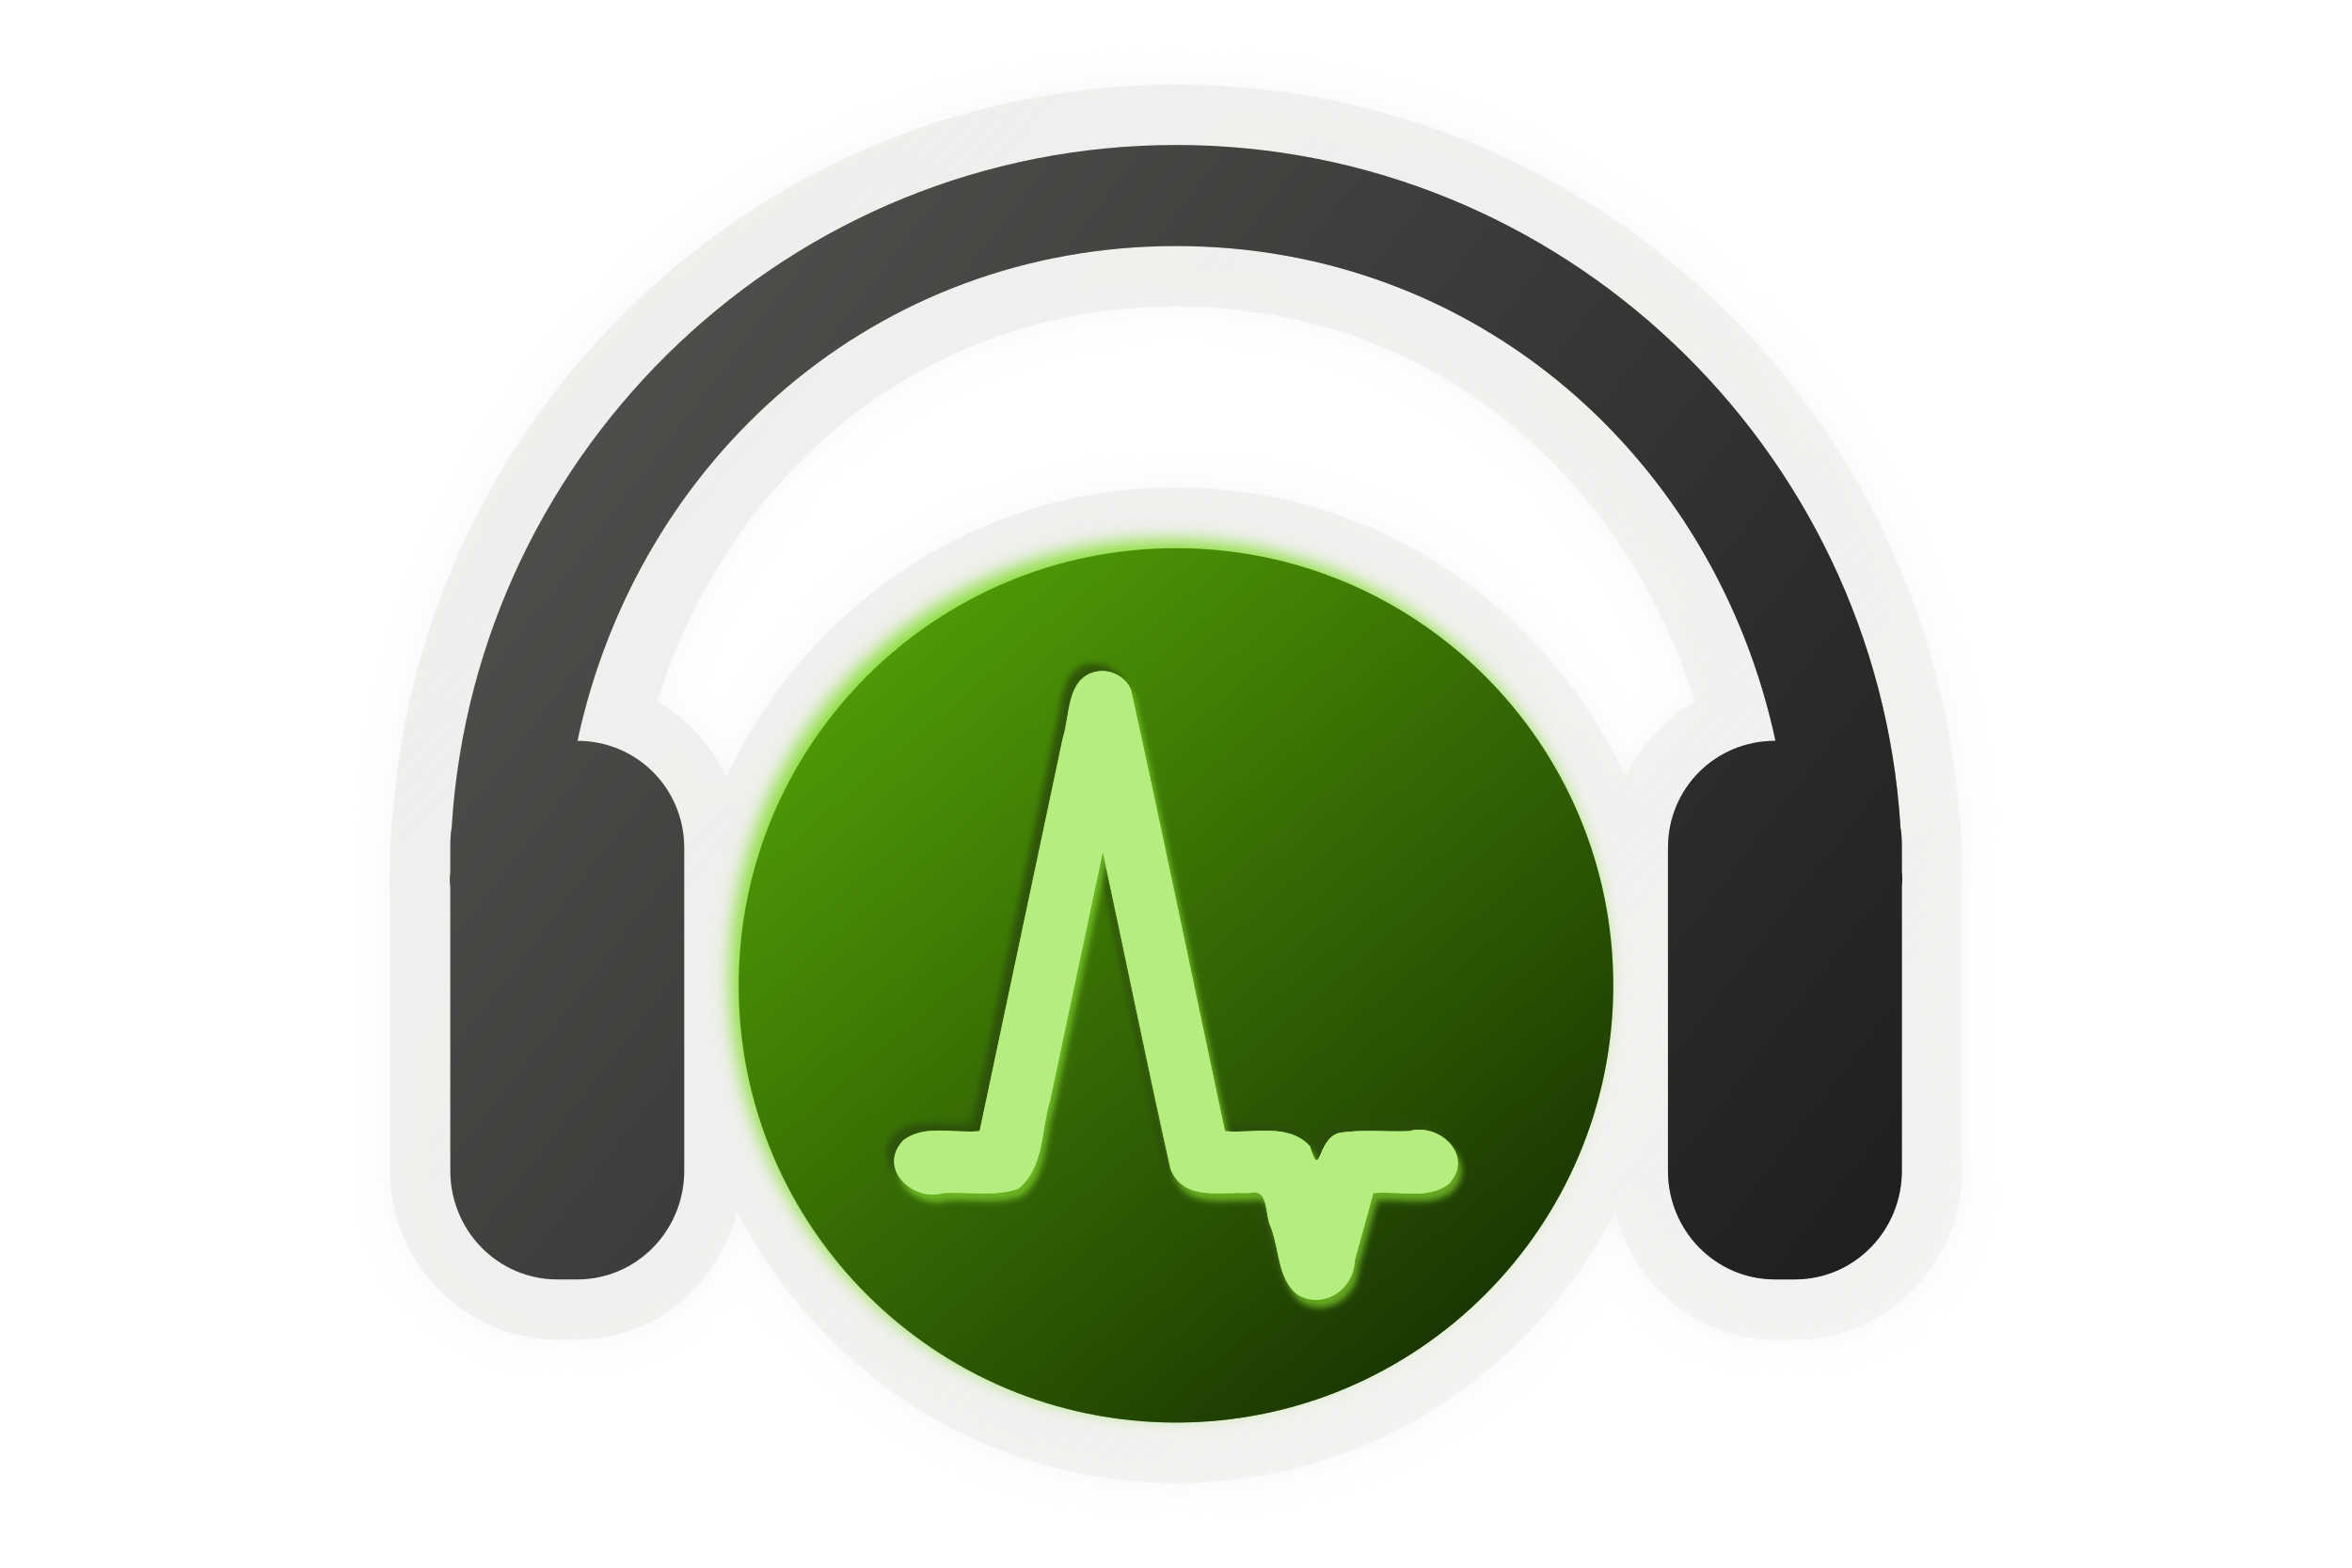
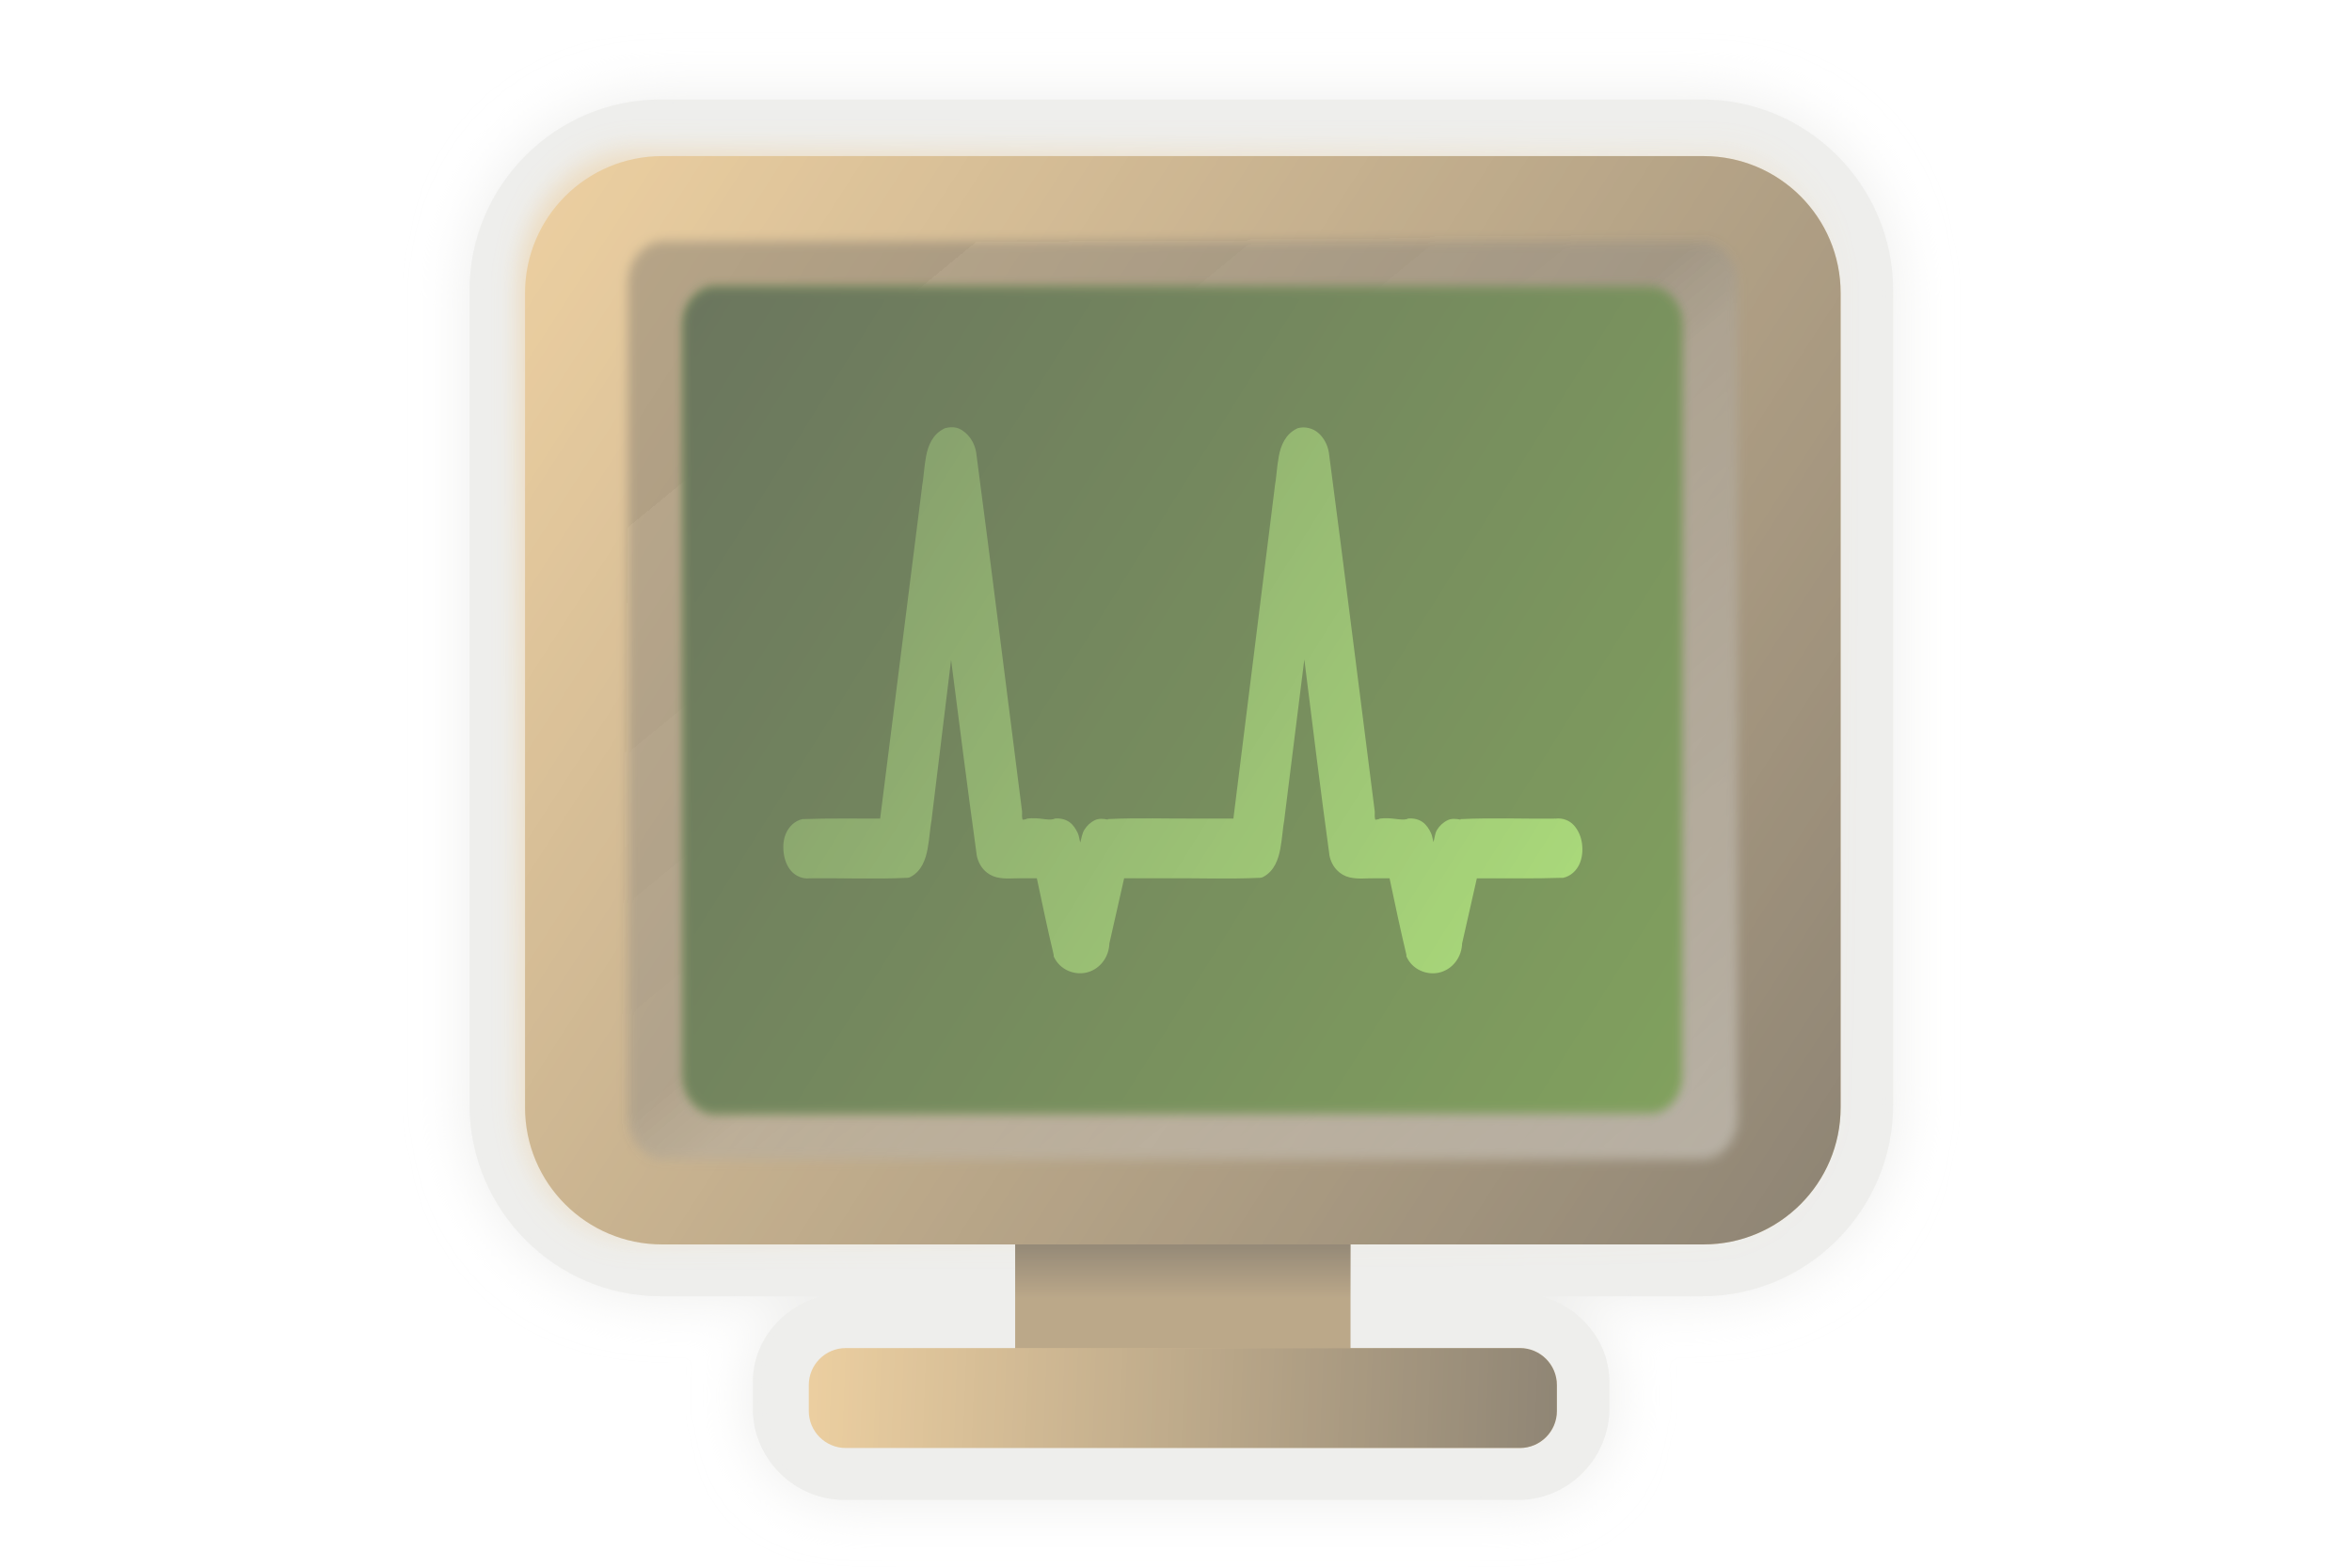
- <svg xmlns="http://www.w3.org/2000/svg" xmlns:xlink="http://www.w3.org/1999/xlink" width="144" height="96" id="svg3482" version="1.1">
-   <defs id="defs3484">
-     <filter color-interpolation-filters="sRGB" id="filter4345">
-       <feGaussianBlur stdDeviation="0.308" id="feGaussianBlur4347" />
+ <svg xmlns="http://www.w3.org/2000/svg" xmlns:xlink="http://www.w3.org/1999/xlink" width="144" height="96" id="svg5213" version="1.1">
+   <defs id="defs5215">
+     <linearGradient id="linearGradient5895">
+       <stop id="stop5897" offset="0" style="stop-color:#000000;stop-opacity:0.353;" />
+       <stop style="stop-color:#3f3f3f;stop-opacity:0.353;" offset="0.462" id="stop5903" />
+       <stop style="stop-color:#7f7f7f;stop-opacity:0.353;" offset="0.518" id="stop5901" />
+       <stop id="stop5899" offset="1" style="stop-color:#ffffff;stop-opacity:0.353;" />
+     </linearGradient>
+     <linearGradient id="linearGradient5869">
+       <stop style="stop-color:#e9b96e;stop-opacity:1;" offset="0" id="stop5871" />
+       <stop style="stop-color:#e9b96e;stop-opacity:0;" offset="1" id="stop5873" />
+     </linearGradient>
+     <linearGradient id="linearGradient5807">
+       <stop style="stop-color:#000000;stop-opacity:0.647;" offset="0" id="stop5809" />
+       <stop style="stop-color:#000000;stop-opacity:0;" offset="1" id="stop5811" />
+     </linearGradient>
+     <filter id="filter5865">
+       <feGaussianBlur stdDeviation="0.796" id="feGaussianBlur5867" />
    </filter>
-     <linearGradient xlink:href="#linearGradient4349" id="linearGradient4371" x1="4.942" y1="37.41" x2="36.942" y2="65.41" gradientUnits="userSpaceOnUse" />
-     <linearGradient id="linearGradient4349">
-       <stop style="stop-color:#eeeeec;stop-opacity:1;" offset="0" id="stop4351" />
-       <stop style="stop-color:#eeeeec;stop-opacity:0.502;" offset="1" id="stop4353" />
+     <filter id="filter5907">
+       <feGaussianBlur stdDeviation="0.336" id="feGaussianBlur5909" />
+     </filter>
+     <filter id="filter5911">
+       <feGaussianBlur stdDeviation="0.317" id="feGaussianBlur5913" />
+     </filter>
+     <linearGradient xlink:href="#linearGradient5869" id="linearGradient6145" gradientUnits="userSpaceOnUse" x1="25.13" y1="8.426" x2="116.787" y2="75.106" />
+     <linearGradient xlink:href="#linearGradient5895" id="linearGradient6153" gradientUnits="userSpaceOnUse" gradientTransform="matrix(0.8435374,0,0,0.8435374,11.26531,6.534851)" x1="27.901" y1="9.998" x2="90.016" y2="97.015" />
+     <linearGradient xlink:href="#linearGradient5807" id="linearGradient6162" gradientUnits="userSpaceOnUse" x1="97.842" y1="86.309" x2="46.158" y2="84.043" gradientTransform="matrix(0.8709092,0,0,1,9.713323,1.115074)" />
+     <linearGradient xlink:href="#linearGradient5807" id="linearGradient6165" gradientUnits="userSpaceOnUse" x1="114.163" y1="73.955" x2="28.477" y2="10.484" gradientTransform="matrix(0.8709092,0,0,1,9.713323,1.115074)" />
+     <linearGradient xlink:href="#linearGradient5807" id="linearGradient6170" gradientUnits="userSpaceOnUse" x1="72.34" y1="75.202" x2="72.34" y2="78.376" gradientTransform="matrix(0.8709092,0,0,1,9.713323,1.115074)" />
+     <linearGradient xlink:href="#linearGradient5807-9" id="linearGradient6170-8" gradientUnits="userSpaceOnUse" x1="72.34" y1="75.202" x2="72.34" y2="78.376" gradientTransform="matrix(0.8709092,0,0,1,9.713323,1.115074)" />
+     <linearGradient id="linearGradient5807-9">
+       <stop style="stop-color:#000000;stop-opacity:0.647;" offset="0" id="stop5809-3" />
+       <stop style="stop-color:#000000;stop-opacity:0;" offset="1" id="stop5811-5" />
    </linearGradient>
-     <filter color-interpolation-filters="sRGB" id="filter4601">
-       <feGaussianBlur stdDeviation="0.175" id="feGaussianBlur4603" />
-     </filter>
-     <linearGradient xlink:href="#linearGradient4383" id="linearGradient4409" x1="39" y1="1018.362" x2="9" y2="995.362" gradientUnits="userSpaceOnUse" />
-     <linearGradient id="linearGradient4383">
-       <stop style="stop-color:#000000;stop-opacity:0.647;" offset="0" id="stop4385" />
-       <stop style="stop-color:#000000;stop-opacity:0;" offset="1" id="stop4387" />
+     <linearGradient id="linearGradient6189">
+       <stop style="stop-color:#000000;stop-opacity:0.647;" offset="0" id="stop6191" />
+       <stop style="stop-color:#000000;stop-opacity:0;" offset="1" id="stop6193" />
    </linearGradient>
-     <linearGradient xlink:href="#linearGradient4383" id="linearGradient4465" x1="25.769" y1="60.196" x2="14.194" y2="46.691" gradientUnits="userSpaceOnUse" />
-     <linearGradient id="linearGradient3616">
-       <stop style="stop-color:#000000;stop-opacity:0.647;" offset="0" id="stop3618" />
-       <stop style="stop-color:#000000;stop-opacity:0;" offset="1" id="stop3620" />
+     <linearGradient id="linearGradient6196">
+       <stop style="stop-color:#000000;stop-opacity:0.647;" offset="0" id="stop6198" />
+       <stop style="stop-color:#000000;stop-opacity:0;" offset="1" id="stop6200" />
    </linearGradient>
-     <filter color-interpolation-filters="sRGB" id="filter4736">
-       <feGaussianBlur stdDeviation="0.062" id="feGaussianBlur4738" />
-     </filter>
-     <filter color-interpolation-filters="sRGB" id="filter4772">
-       <feGaussianBlur stdDeviation="0.062" id="feGaussianBlur4774" />
+     <linearGradient id="linearGradient5807-2">
+       <stop style="stop-color:#000000;stop-opacity:0.647;" offset="0" id="stop5809-0" />
+       <stop style="stop-color:#000000;stop-opacity:0;" offset="1" id="stop5811-3" />
+     </linearGradient>
+     <linearGradient id="linearGradient6293">
+       <stop style="stop-color:#000000;stop-opacity:0.647;" offset="0" id="stop6295" />
+       <stop style="stop-color:#000000;stop-opacity:0;" offset="1" id="stop6297" />
+     </linearGradient>
+     <linearGradient xlink:href="#linearGradient5807-2" id="linearGradient6170-2" gradientUnits="userSpaceOnUse" x1="72.34" y1="75.202" x2="72.34" y2="78.376" gradientTransform="matrix(0.8709092,0,0,1,9.713323,1.115074)" />
+     <linearGradient id="linearGradient6300">
+       <stop style="stop-color:#000000;stop-opacity:0.647;" offset="0" id="stop6302" />
+       <stop style="stop-color:#000000;stop-opacity:0;" offset="1" id="stop6304" />
+     </linearGradient>
+     <linearGradient xlink:href="#linearGradient5807" id="linearGradient6367" gradientUnits="userSpaceOnUse" x1="36.021" y1="15.698" x2="108.206" y2="67.608" />
+     <filter id="filter6406">
+       <feGaussianBlur stdDeviation="1.729" id="feGaussianBlur6408" />
    </filter>
  </defs>
-   <g id="layer1" transform="translate(0,-956.3622)">
-     <g transform="matrix(2.956076,0,0,2.956076,0.8867097,-1975.915)" id="g3490">
-       <path style="font-size:medium;font-style:normal;font-variant:normal;font-weight:normal;font-stretch:normal;text-indent:0;text-align:start;text-decoration:none;line-height:normal;letter-spacing:normal;word-spacing:normal;text-transform:none;direction:ltr;block-progression:tb;writing-mode:lr-tb;text-anchor:start;opacity:0.5;color:#000000;fill:#eeeeec;fill-opacity:1;stroke:none;stroke-width:2.075;marker:none;visibility:visible;display:inline;overflow:visible;filter:url(#filter4345);enable-background:accumulate;font-family:Bitstream Vera Sans;-inkscape-font-specification:Bitstream Vera Sans" id="path4343" d="m 21,36.75 c -8.555,0 -15.579,6.695 -16.219,15.094 -7.898e-4,0.01 7.703e-4,0.021 0,0.031 a 0.192,0.192 0 0 0 0,0.031 c 0.001,0.013 -9.793e-4,0.028 0,0.031 -0.007,0.005 -0.026,0.009 -0.031,0.094 3.403e-4,0.049 -2.361e-4,0.154 0,0.188 3.93e-5,0.005 -4.91e-5,0.031 0,0.031 -0.009,0.096 -0.031,0.203 -0.031,0.312 l 0,0.344 0,0.156 c -0.009,0.114 -0.009,0.198 0,0.312 9.148e-4,0.012 -0.005,0.085 0,0.156 0.001,0.014 -0.003,0.015 0,0.031 l 0,5.688 c 0,1.902 1.546,3.5 3.469,3.5 l 0.406,0 c 1.625,0 2.939,-1.154 3.312,-2.656 1.713,3.321 5.11,5.625 9.094,5.625 3.984,0 7.381,-2.304 9.094,-5.625 0.374,1.502 1.687,2.656 3.312,2.656 l 0.406,0 c 1.922,0 3.469,-1.598 3.469,-3.5 l 0,-5.75 0,-0.156 c 0.006,-0.099 0.006,-0.182 0,-0.281 l 0,-0.156 0,-0.344 c 0,-0.11 -0.023,-0.217 -0.031,-0.312 2.8e-5,-3.06e-4 -2.7e-5,-0.026 0,-0.031 1.61e-4,-0.032 -3.98e-4,-0.136 0,-0.188 -0.004,-0.058 -0.024,-0.043 -0.031,-0.062 -0.003,0.007 -0.003,-0.037 0,-0.062 0.002,-0.011 -1.85e-4,-0.022 0,-0.031 -7.7e-4,-0.01 7.9e-4,-0.021 0,-0.031 C 36.579,43.445 29.555,36.75 21,36.75 z m 0,4.594 c 5.227,0 9.26,3.452 10.75,8.188 -0.635,0.349 -1.122,0.909 -1.438,1.562 -1.64,-3.525 -5.18,-6 -9.312,-6 -4.133,0 -7.672,2.475 -9.312,6 -0.315,-0.654 -0.802,-1.214 -1.438,-1.562 1.49,-4.736 5.523,-8.188 10.75,-8.188 z" transform="translate(3.057507,956.9526)" />
-       <path transform="translate(3.057507,956.9526)" d="m 21,36.75 c -8.555,0 -15.579,6.695 -16.219,15.094 -7.898e-4,0.01 7.703e-4,0.021 0,0.031 a 0.192,0.192 0 0 0 0,0.031 c 0.001,0.013 -9.793e-4,0.028 0,0.031 -0.007,0.005 -0.026,0.009 -0.031,0.094 3.403e-4,0.049 -2.361e-4,0.154 0,0.188 3.93e-5,0.005 -4.91e-5,0.031 0,0.031 -0.009,0.096 -0.031,0.203 -0.031,0.312 l 0,0.344 0,0.156 c -0.009,0.114 -0.009,0.198 0,0.312 9.148e-4,0.012 -0.005,0.085 0,0.156 0.001,0.014 -0.003,0.015 0,0.031 l 0,5.688 c 0,1.902 1.546,3.5 3.469,3.5 l 0.406,0 c 1.625,0 2.939,-1.154 3.312,-2.656 1.713,3.321 5.11,5.625 9.094,5.625 3.984,0 7.381,-2.304 9.094,-5.625 0.374,1.502 1.687,2.656 3.312,2.656 l 0.406,0 c 1.922,0 3.469,-1.598 3.469,-3.5 l 0,-5.75 0,-0.156 c 0.006,-0.099 0.006,-0.182 0,-0.281 l 0,-0.156 0,-0.344 c 0,-0.11 -0.023,-0.217 -0.031,-0.312 2.8e-5,-3.06e-4 -2.7e-5,-0.026 0,-0.031 1.61e-4,-0.032 -3.98e-4,-0.136 0,-0.188 -0.004,-0.058 -0.024,-0.043 -0.031,-0.062 -0.003,0.007 -0.003,-0.037 0,-0.062 0.002,-0.011 -1.85e-4,-0.022 0,-0.031 -7.7e-4,-0.01 7.9e-4,-0.021 0,-0.031 C 36.579,43.445 29.555,36.75 21,36.75 z m 0,4.594 c 5.227,0 9.26,3.452 10.75,8.188 -0.635,0.349 -1.122,0.909 -1.438,1.562 -1.64,-3.525 -5.18,-6 -9.312,-6 -4.133,0 -7.672,2.475 -9.312,6 -0.315,-0.654 -0.802,-1.214 -1.438,-1.562 1.49,-4.736 5.523,-8.188 10.75,-8.188 z" id="path3521" style="font-size:medium;font-style:normal;font-variant:normal;font-weight:normal;font-stretch:normal;text-indent:0;text-align:start;text-decoration:none;line-height:normal;letter-spacing:normal;word-spacing:normal;text-transform:none;direction:ltr;block-progression:tb;writing-mode:lr-tb;text-anchor:start;color:#000000;fill:url(#linearGradient4371);fill-opacity:1;stroke:none;stroke-width:2.075;marker:none;visibility:visible;display:inline;overflow:visible;enable-background:accumulate;font-family:Bitstream Vera Sans;-inkscape-font-specification:Bitstream Vera Sans" />
-       <path transform="matrix(1.036697,0,0,1.036697,3.124669,956.7973)" d="m 28.772,53.443 c 0,4.825 -3.911,8.736 -8.736,8.736 -4.825,0 -8.736,-3.911 -8.736,-8.736 0,-4.825 3.911,-8.736 8.736,-8.736 4.825,0 8.736,3.911 8.736,8.736 z" id="path4595" style="opacity:0.77;fill:#6ed908;fill-opacity:1;stroke:none;filter:url(#filter4601)" />
-       <path id="path3592-6" d="m 24.058,994.953 c -7.965,0 -14.496,6.252 -15,14.094 -0.002,0.01 0.002,0.022 0,0.031 -0.03,0.145 -0.031,0.283 -0.031,0.438 l 0,0.5 c -0.016,0.103 -0.016,0.209 0,0.312 l 0,5.875 c 0,1.236 0.983,2.25 2.219,2.25 l 0.406,0 c 1.236,0 2.219,-1.014 2.219,-2.25 l 0,-6.688 c 0,-1.236 -0.983,-2.219 -2.219,-2.219 l 0.008,0 c 1.256,-5.851 6.168,-10.25 12.399,-10.25 6.23,0 11.158,4.399 12.414,10.25 l -0.008,0 c -1.236,0 -2.219,0.983 -2.219,2.219 l 0,6.688 c 0,1.236 0.983,2.25 2.219,2.25 l 0.406,0 c 1.236,0 2.219,-1.014 2.219,-2.25 l 0,-5.906 c 0.013,-0.093 0.013,-0.188 0,-0.281 l 0,-0.5 c 0,-0.154 -0.002,-0.292 -0.031,-0.438 -0.002,-0.01 0.002,-0.022 0,-0.031 -0.504,-7.841 -7.035,-14.094 -15,-14.094 z" style="font-size:medium;font-style:normal;font-variant:normal;font-weight:normal;font-stretch:normal;text-indent:0;text-align:start;text-decoration:none;line-height:normal;letter-spacing:normal;word-spacing:normal;text-transform:none;direction:ltr;block-progression:tb;writing-mode:lr-tb;text-anchor:start;color:#000000;fill:#555753;fill-opacity:1;stroke:none;stroke-width:2.075;marker:none;visibility:visible;display:inline;overflow:visible;enable-background:accumulate;font-family:Bitstream Vera Sans;-inkscape-font-specification:Bitstream Vera Sans" />
-       <path transform="matrix(1.036697,0,0,1.036697,3.284958,956.9576)" d="m 28.772,53.443 c 0,4.825 -3.911,8.736 -8.736,8.736 -4.825,0 -8.736,-3.911 -8.736,-8.736 0,-4.825 3.911,-8.736 8.736,-8.736 4.825,0 8.736,3.911 8.736,8.736 z" id="path3426" style="fill:#4e9a06;fill-opacity:1;stroke:none" />
-       <path style="font-size:medium;font-style:normal;font-variant:normal;font-weight:normal;font-stretch:normal;text-indent:0;text-align:start;text-decoration:none;line-height:normal;letter-spacing:normal;word-spacing:normal;text-transform:none;direction:ltr;block-progression:tb;writing-mode:lr-tb;text-anchor:start;color:#000000;fill:url(#linearGradient4409);fill-opacity:1;stroke:none;stroke-width:2.075;marker:none;visibility:visible;display:inline;overflow:visible;enable-background:accumulate;font-family:Bitstream Vera Sans;-inkscape-font-specification:Bitstream Vera Sans" d="m 24.058,994.953 c -7.965,0 -14.496,6.252 -15,14.094 -0.002,0.01 0.002,0.022 0,0.031 -0.03,0.145 -0.031,0.283 -0.031,0.438 l 0,0.5 c -0.016,0.103 -0.016,0.209 0,0.312 l 0,5.875 c 0,1.236 0.983,2.25 2.219,2.25 l 0.406,0 c 1.236,0 2.219,-1.014 2.219,-2.25 l 0,-6.688 c 0,-1.236 -0.983,-2.219 -2.219,-2.219 l 0.008,0 c 1.256,-5.851 6.168,-10.25 12.399,-10.25 6.23,0 11.158,4.399 12.414,10.25 l -0.008,0 c -1.236,0 -2.219,0.983 -2.219,2.219 l 0,6.688 c 0,1.236 0.983,2.25 2.219,2.25 l 0.406,0 c 1.236,0 2.219,-1.014 2.219,-2.25 l 0,-5.906 c 0.013,-0.093 0.013,-0.188 0,-0.281 l 0,-0.5 c 0,-0.154 -0.002,-0.292 -0.031,-0.438 -0.002,-0.01 0.002,-0.022 0,-0.031 -0.504,-7.841 -7.035,-14.094 -15,-14.094 z" id="path4401" />
-       <path style="fill:url(#linearGradient4465);fill-opacity:1;stroke:none" id="path4457" d="m 28.772,53.443 c 0,4.825 -3.911,8.736 -8.736,8.736 -4.825,0 -8.736,-3.911 -8.736,-8.736 0,-4.825 3.911,-8.736 8.736,-8.736 4.825,0 8.736,3.911 8.736,8.736 z" transform="matrix(1.036697,0,0,1.036697,3.284958,956.9576)" />
-       <path style="opacity:0.835;fill:#2c4d0b;fill-opacity:1;stroke:none;filter:url(#filter4736)" d="m 22.239,1005.701 c -0.617,0.143 -0.533,0.891 -0.687,1.374 -0.574,2.715 -1.149,5.43 -1.723,8.145 -0.525,0.056 -1.13,-0.147 -1.579,0.188 -0.549,0.576 0.183,1.282 0.822,1.097 0.518,-0.035 1.064,0.085 1.557,-0.09 0.543,-0.437 0.468,-1.2 0.657,-1.815 0.365,-1.721 0.729,-3.443 1.094,-5.164 0.471,2.19 0.916,4.387 1.403,6.573 0.275,0.675 1.059,0.462 1.63,0.496 0.419,-0.114 0.315,0.452 0.449,0.71 0.177,0.461 0.137,1.057 0.541,1.388 0.554,0.327 1.176,-0.102 1.196,-0.704 0.128,-0.464 0.256,-0.929 0.384,-1.393 0.518,-0.055 1.116,0.147 1.559,-0.188 0.549,-0.576 -0.183,-1.282 -0.822,-1.097 -0.482,0.019 -0.973,-0.042 -1.448,0.037 -0.463,0.122 -0.376,1.014 -0.602,0.275 -0.45,-0.49 -1.169,-0.257 -1.76,-0.311 -0.653,-3.047 -1.275,-6.102 -1.947,-9.144 -0.111,-0.276 -0.435,-0.438 -0.724,-0.375 z" id="path4726" />
-       <path id="rect4605" d="m 22.4,1005.861 c -0.617,0.143 -0.533,0.891 -0.687,1.374 -0.574,2.715 -1.149,5.43 -1.723,8.145 -0.525,0.056 -1.13,-0.147 -1.579,0.188 -0.549,0.576 0.183,1.282 0.822,1.097 0.518,-0.035 1.064,0.085 1.557,-0.09 0.543,-0.437 0.468,-1.2 0.657,-1.815 0.365,-1.721 0.729,-3.443 1.094,-5.164 0.471,2.19 0.916,4.387 1.403,6.573 0.275,0.675 1.059,0.462 1.63,0.496 0.419,-0.114 0.315,0.452 0.449,0.71 0.177,0.461 0.137,1.057 0.541,1.388 0.554,0.327 1.176,-0.102 1.196,-0.704 0.128,-0.464 0.256,-0.929 0.384,-1.393 0.518,-0.055 1.116,0.147 1.559,-0.188 0.549,-0.576 -0.183,-1.282 -0.822,-1.097 -0.482,0.019 -0.973,-0.042 -1.448,0.037 -0.463,0.122 -0.376,1.014 -0.602,0.275 -0.45,-0.49 -1.169,-0.257 -1.76,-0.311 -0.653,-3.047 -1.275,-6.102 -1.947,-9.144 -0.111,-0.276 -0.435,-0.438 -0.724,-0.375 z" style="fill:#8ae234;fill-opacity:1;stroke:none" />
-       <path id="path4754" d="m 22.48,1006.022 c -0.617,0.143 -0.533,0.891 -0.687,1.374 -0.574,2.715 -1.149,5.43 -1.723,8.145 -0.525,0.056 -1.13,-0.147 -1.579,0.188 -0.549,0.576 0.183,1.282 0.822,1.097 0.518,-0.035 1.064,0.085 1.557,-0.09 0.543,-0.437 0.468,-1.2 0.657,-1.815 0.365,-1.721 0.729,-3.443 1.094,-5.164 0.471,2.19 0.916,4.387 1.403,6.573 0.275,0.675 1.059,0.462 1.63,0.496 0.419,-0.114 0.315,0.452 0.449,0.71 0.177,0.461 0.137,1.057 0.541,1.388 0.554,0.327 1.176,-0.102 1.196,-0.704 0.128,-0.464 0.256,-0.929 0.384,-1.393 0.518,-0.055 1.116,0.147 1.559,-0.188 0.549,-0.576 -0.183,-1.282 -0.822,-1.097 -0.482,0.019 -0.973,-0.042 -1.448,0.037 -0.463,0.122 -0.376,1.014 -0.602,0.275 -0.45,-0.49 -1.169,-0.257 -1.76,-0.311 -0.653,-3.047 -1.275,-6.102 -1.947,-9.144 -0.111,-0.276 -0.435,-0.438 -0.724,-0.375 z" style="opacity:0.626;fill:#8ae234;fill-opacity:1;stroke:none;filter:url(#filter4772)" />
-       <path style="fill:#b6ed81;fill-opacity:1;stroke:none" d="m 22.4,1005.861 c -0.617,0.143 -0.533,0.891 -0.687,1.374 -0.574,2.715 -1.149,5.43 -1.723,8.145 -0.525,0.056 -1.13,-0.147 -1.579,0.188 -0.549,0.576 0.183,1.282 0.822,1.097 0.518,-0.035 1.064,0.085 1.557,-0.09 0.543,-0.437 0.468,-1.2 0.657,-1.815 0.365,-1.721 0.729,-3.443 1.094,-5.164 0.471,2.19 0.916,4.387 1.403,6.573 0.275,0.675 1.059,0.462 1.63,0.496 0.419,-0.114 0.315,0.452 0.449,0.71 0.177,0.461 0.137,1.057 0.541,1.388 0.554,0.327 1.176,-0.102 1.196,-0.704 0.128,-0.464 0.256,-0.929 0.384,-1.393 0.518,-0.055 1.116,0.147 1.559,-0.188 0.549,-0.576 -0.183,-1.282 -0.822,-1.097 -0.482,0.019 -0.973,-0.042 -1.448,0.037 -0.463,0.122 -0.376,1.014 -0.602,0.275 -0.45,-0.49 -1.169,-0.257 -1.76,-0.311 -0.653,-3.047 -1.275,-6.102 -1.947,-9.144 -0.111,-0.276 -0.435,-0.438 -0.724,-0.375 z" id="path4742" />
-     </g>
+   <g id="layer1" transform="translate(0,-956.3622)" style="display:none">
+     <rect style="fill:#000000;fill-opacity:1;stroke:none" id="rect5221" width="144.51" height="96.453" x="-0.34" y="956.362" />
+   </g>
+   <g id="layer6" style="display:none">
+     <path style="fill:#888a85;fill-opacity:1;stroke:none;display:inline" id="path6363" d="m 40.438,6.094 c -6.435,0 -11.688,5.253 -11.688,11.688 l 0,49.875 c 0,6.434 5.239,11.719 11.688,11.719 l 9.875,0 c -2.379,0.627 -4.219,2.693 -4.219,5.281 l 0,1.594 c 0,3.072 2.521,5.594 5.594,5.594 l 41.281,0 c 3.08,0 5.562,-2.564 5.562,-5.594 l 0,-1.594 c 0,-2.553 -1.813,-4.645 -4.188,-5.281 l 9.875,0 c 6.448,0 11.688,-5.285 11.688,-11.719 l 0,-49.875 c 0,-6.435 -5.253,-11.688 -11.688,-11.688 l -63.781,0 z" />
+   </g>
+   <g id="layer7" style="display:inline">
+     <path style="fill:#eeeeec;fill-opacity:1;stroke:none;display:inline" id="path6363-8" d="m 40.438,6.094 c -6.435,0 -11.688,5.253 -11.688,11.688 l 0,49.875 c 0,6.434 5.239,11.719 11.688,11.719 l 9.875,0 c -2.379,0.627 -4.219,2.693 -4.219,5.281 l 0,1.594 c 0,3.072 2.521,5.594 5.594,5.594 l 41.281,0 c 3.08,0 5.562,-2.564 5.562,-5.594 l 0,-1.594 c 0,-2.553 -1.813,-4.645 -4.188,-5.281 l 9.875,0 c 6.448,0 11.688,-5.285 11.688,-11.719 l 0,-49.875 c 0,-6.435 -5.253,-11.688 -11.688,-11.688 l -63.781,0 z" />
+     <path d="m 40.438,6.094 c -6.435,0 -11.688,5.253 -11.688,11.688 l 0,49.875 c 0,6.434 5.239,11.719 11.688,11.719 l 9.875,0 c -2.379,0.627 -4.219,2.693 -4.219,5.281 l 0,1.594 c 0,3.072 2.521,5.594 5.594,5.594 l 41.281,0 c 3.08,0 5.562,-2.564 5.562,-5.594 l 0,-1.594 c 0,-2.553 -1.813,-4.645 -4.188,-5.281 l 9.875,0 c 6.448,0 11.688,-5.285 11.688,-11.719 l 0,-49.875 c 0,-6.435 -5.253,-11.688 -11.688,-11.688 l -63.781,0 z" id="path6388" style="fill:#eeeeec;fill-opacity:1;stroke:none;display:inline;filter:url(#filter6406)" />
+   </g>
+   <g id="layer5" style="display:inline">
+     <rect style="opacity:0.6;fill:url(#linearGradient6145);fill-opacity:1;stroke:none;filter:url(#filter5865)" id="rect5859" width="92.486" height="66.645" x="25.276" y="8.123" ry="8.387" transform="matrix(0.8709092,0,0,1,9.713323,1.115074)" />
+     <rect style="fill:#997948;fill-opacity:1;stroke:none" id="rect5740" width="20.532" height="6.8" x="62.153" y="75.977" />
+     <rect y="75.977" x="62.153" height="6.8" width="20.532" id="rect5849" style="opacity:0.626;fill:url(#linearGradient6170);fill-opacity:1;stroke:none" />
+     <rect style="fill:#e9b96e;fill-opacity:1;stroke:none" id="rect5731" width="80.547" height="66.645" x="32.145" y="9.559" ry="8.387" />
+     <rect style="fill:#e9b96e;fill-opacity:1;stroke:none" id="rect5735" width="45.801" height="6.12" x="49.518" y="82.551" ry="2.267" />
+     <rect ry="8.387" y="9.559" x="32.145" height="66.645" width="80.547" id="rect5805" style="fill:url(#linearGradient6165);fill-opacity:1;stroke:none" />
+     <rect ry="2.267" y="82.551" x="49.518" height="6.12" width="45.801" id="rect5823" style="fill:url(#linearGradient6162);fill-opacity:1;stroke:none" />
+     <rect style="fill:url(#linearGradient6153);fill-opacity:1;stroke:none;filter:url(#filter5907)" id="rect5877" width="78.016" height="56.217" x="32.992" y="13.658" ry="2.541" transform="matrix(0.8709092,0,0,1,9.713323,1.115074)" />
+     <rect ry="2.398" y="15.244" x="35.194" height="53.044" width="73.612" id="rect5905" style="fill:#386d03;fill-opacity:1;stroke:none;filter:url(#filter5911)" transform="matrix(0.8308798,0,0,0.9540372,12.59544,3.034769)" />
+     <path style="fill:#8ae234;fill-opacity:1;stroke:none" id="path6365" d="m 59.312,27.844 c -0.214,-0.052 -0.463,-0.029 -0.688,0.031 a 0.432,0.432 0 0 0 -0.062,0.031 c -0.69,0.344 -0.969,1.022 -1.094,1.688 -0.125,0.665 -0.15,1.362 -0.25,1.875 a 0.432,0.432 0 0 0 0,0.031 l -2.562,20.281 c -1.546,0.007 -3.118,-0.027 -4.688,0.031 a 0.432,0.432 0 0 0 -0.062,0 c -0.475,0.099 -0.824,0.459 -1,0.844 -0.176,0.385 -0.207,0.805 -0.156,1.219 0.051,0.414 0.192,0.813 0.469,1.125 0.258,0.291 0.684,0.494 1.125,0.438 0.032,-0.004 0.062,0.007 0.094,0 1.944,-0.02 3.937,0.062 5.906,-0.031 a 0.432,0.432 0 0 0 0.188,-0.062 c 0.665,-0.361 0.909,-1.064 1.031,-1.719 0.122,-0.654 0.151,-1.308 0.25,-1.812 a 0.432,0.432 0 0 0 0,-0.031 L 59,42.062 c 0.508,3.971 1.016,7.942 1.562,11.906 a 0.432,0.432 0 0 0 0,0.031 c 0.148,0.793 0.684,1.245 1.219,1.375 0.535,0.13 1.079,0.052 1.438,0.062 l 1.031,0 c 0.329,1.554 0.658,3.127 1.031,4.688 a 0.432,0.432 0 0 0 0,0.094 c 0.357,0.811 1.23,1.153 1.969,1 0.722,-0.149 1.366,-0.789 1.438,-1.719 0.002,-0.021 -0.001,-0.041 0,-0.062 l 0.906,-4 c 0.696,-0.004 1.391,-0.003 2.094,0 0.103,4.71e-4 0.217,-3.41e-4 0.312,0 1.953,-0.021 3.959,0.062 5.938,-0.031 a 0.432,0.432 0 0 0 0.188,-0.062 c 0.665,-0.361 0.909,-1.064 1.031,-1.719 0.122,-0.654 0.151,-1.308 0.25,-1.812 a 0.432,0.432 0 0 0 0,-0.031 l 1.219,-9.75 c 0.5,3.98 0.983,7.962 1.531,11.938 a 0.432,0.432 0 0 0 0,0.031 c 0.148,0.793 0.684,1.245 1.219,1.375 0.535,0.13 1.079,0.052 1.438,0.062 l 1.031,0 c 0.329,1.554 0.658,3.127 1.031,4.688 a 0.432,0.432 0 0 0 0,0.094 c 0.357,0.811 1.23,1.153 1.969,1 0.722,-0.149 1.366,-0.789 1.438,-1.719 0.002,-0.021 -0.001,-0.041 0,-0.062 l 0.906,-4 c 1.721,-0.009 3.444,0.028 5.188,-0.031 a 0.432,0.432 0 0 0 0.094,0 c 0.475,-0.099 0.827,-0.458 1,-0.844 0.173,-0.386 0.212,-0.836 0.156,-1.25 -0.055,-0.414 -0.22,-0.814 -0.5,-1.125 -0.261,-0.29 -0.683,-0.463 -1.125,-0.406 -0.032,0.004 -0.062,-0.007 -0.094,0 -1.881,0.021 -3.823,-0.061 -5.719,0.031 l 0,0.031 c -0.273,-0.057 -0.553,-0.077 -0.781,0.031 -0.283,0.134 -0.505,0.347 -0.656,0.594 -0.139,0.227 -0.141,0.494 -0.219,0.75 -0.054,-0.192 -0.07,-0.38 -0.156,-0.562 C 88.26,52.413 88.11,52.173 87.875,52 87.64,51.827 87.297,51.742 86.969,51.781 a 0.432,0.432 0 0 0 -0.062,0.031 C 86.516,51.917 85.99,51.688 85.25,51.781 a 0.432,0.432 0 0 0 -0.062,0.031 c -0.206,0.058 -0.226,0.025 -0.219,0.031 0.007,0.007 -0.051,-0.1 -0.031,-0.406 a 0.432,0.432 0 0 0 0,-0.094 c -0.938,-7.327 -1.845,-14.676 -2.812,-22 -0.085,-0.481 -0.325,-0.907 -0.656,-1.188 -0.332,-0.281 -0.801,-0.401 -1.25,-0.281 a 0.432,0.432 0 0 0 -0.062,0.031 c -0.69,0.344 -0.969,1.022 -1.094,1.688 -0.125,0.665 -0.15,1.362 -0.25,1.875 a 0.432,0.432 0 0 0 0,0.031 l -2.531,20.281 c -0.538,0.003 -1.09,0.003 -1.625,0 -0.081,-4.37e-4 -0.146,3.67e-4 -0.219,0 -0.099,0.001 -0.227,-8.54e-4 -0.344,0 -1.81,0.013 -3.682,-0.057 -5.5,0.031 l 0,0.031 c -0.273,-0.057 -0.553,-0.077 -0.781,0.031 -0.283,0.134 -0.505,0.347 -0.656,0.594 -0.146,0.238 -0.171,0.512 -0.25,0.781 C 66.848,53.049 66.844,52.847 66.75,52.656 66.63,52.414 66.487,52.171 66.25,52 66.013,51.829 65.673,51.742 65.344,51.781 a 0.432,0.432 0 0 0 -0.062,0.031 c -0.395,0.105 -0.886,-0.125 -1.625,-0.031 a 0.432,0.432 0 0 0 -0.062,0.031 c -0.206,0.058 -0.226,0.025 -0.219,0.031 0.007,0.007 -0.051,-0.1 -0.031,-0.406 a 0.432,0.432 0 0 0 0,-0.094 c -0.938,-7.327 -1.845,-14.676 -2.812,-22 -0.085,-0.481 -0.325,-0.907 -0.656,-1.188 -0.166,-0.14 -0.348,-0.261 -0.562,-0.312 z" transform="translate(-0.7694526,-1.653314)" />
+     <rect style="fill:url(#linearGradient6367);fill-opacity:1;stroke:none;filter:url(#filter5911)" id="rect5915" width="73.612" height="53.044" x="35.194" y="15.244" ry="2.398" transform="matrix(0.8308798,0,0,0.9540372,12.59544,3.034769)" />
+     <rect style="opacity:0.6;fill:#4f9a06;fill-opacity:1;stroke:none" id="rect5925" width="0.227" height="1.133" x="155.504" y="137.03" ry="0.113" />
+   </g>
+   <g style="display:inline" id="g6410">
+     <path d="m 40.438,6.094 c -6.435,0 -11.688,5.253 -11.688,11.688 l 0,49.875 c 0,6.434 5.239,11.719 11.688,11.719 l 9.875,0 c -2.379,0.627 -4.219,2.693 -4.219,5.281 l 0,1.594 c 0,3.072 2.521,5.594 5.594,5.594 l 41.281,0 c 3.08,0 5.562,-2.564 5.562,-5.594 l 0,-1.594 c 0,-2.553 -1.813,-4.645 -4.188,-5.281 l 9.875,0 c 6.448,0 11.688,-5.285 11.688,-11.719 l 0,-49.875 c 0,-6.435 -5.253,-11.688 -11.688,-11.688 l -63.781,0 z" id="path6412" style="fill:#eeeeec;fill-opacity:1;stroke:none;display:inline;opacity:0.4" />
  </g>
</svg>
